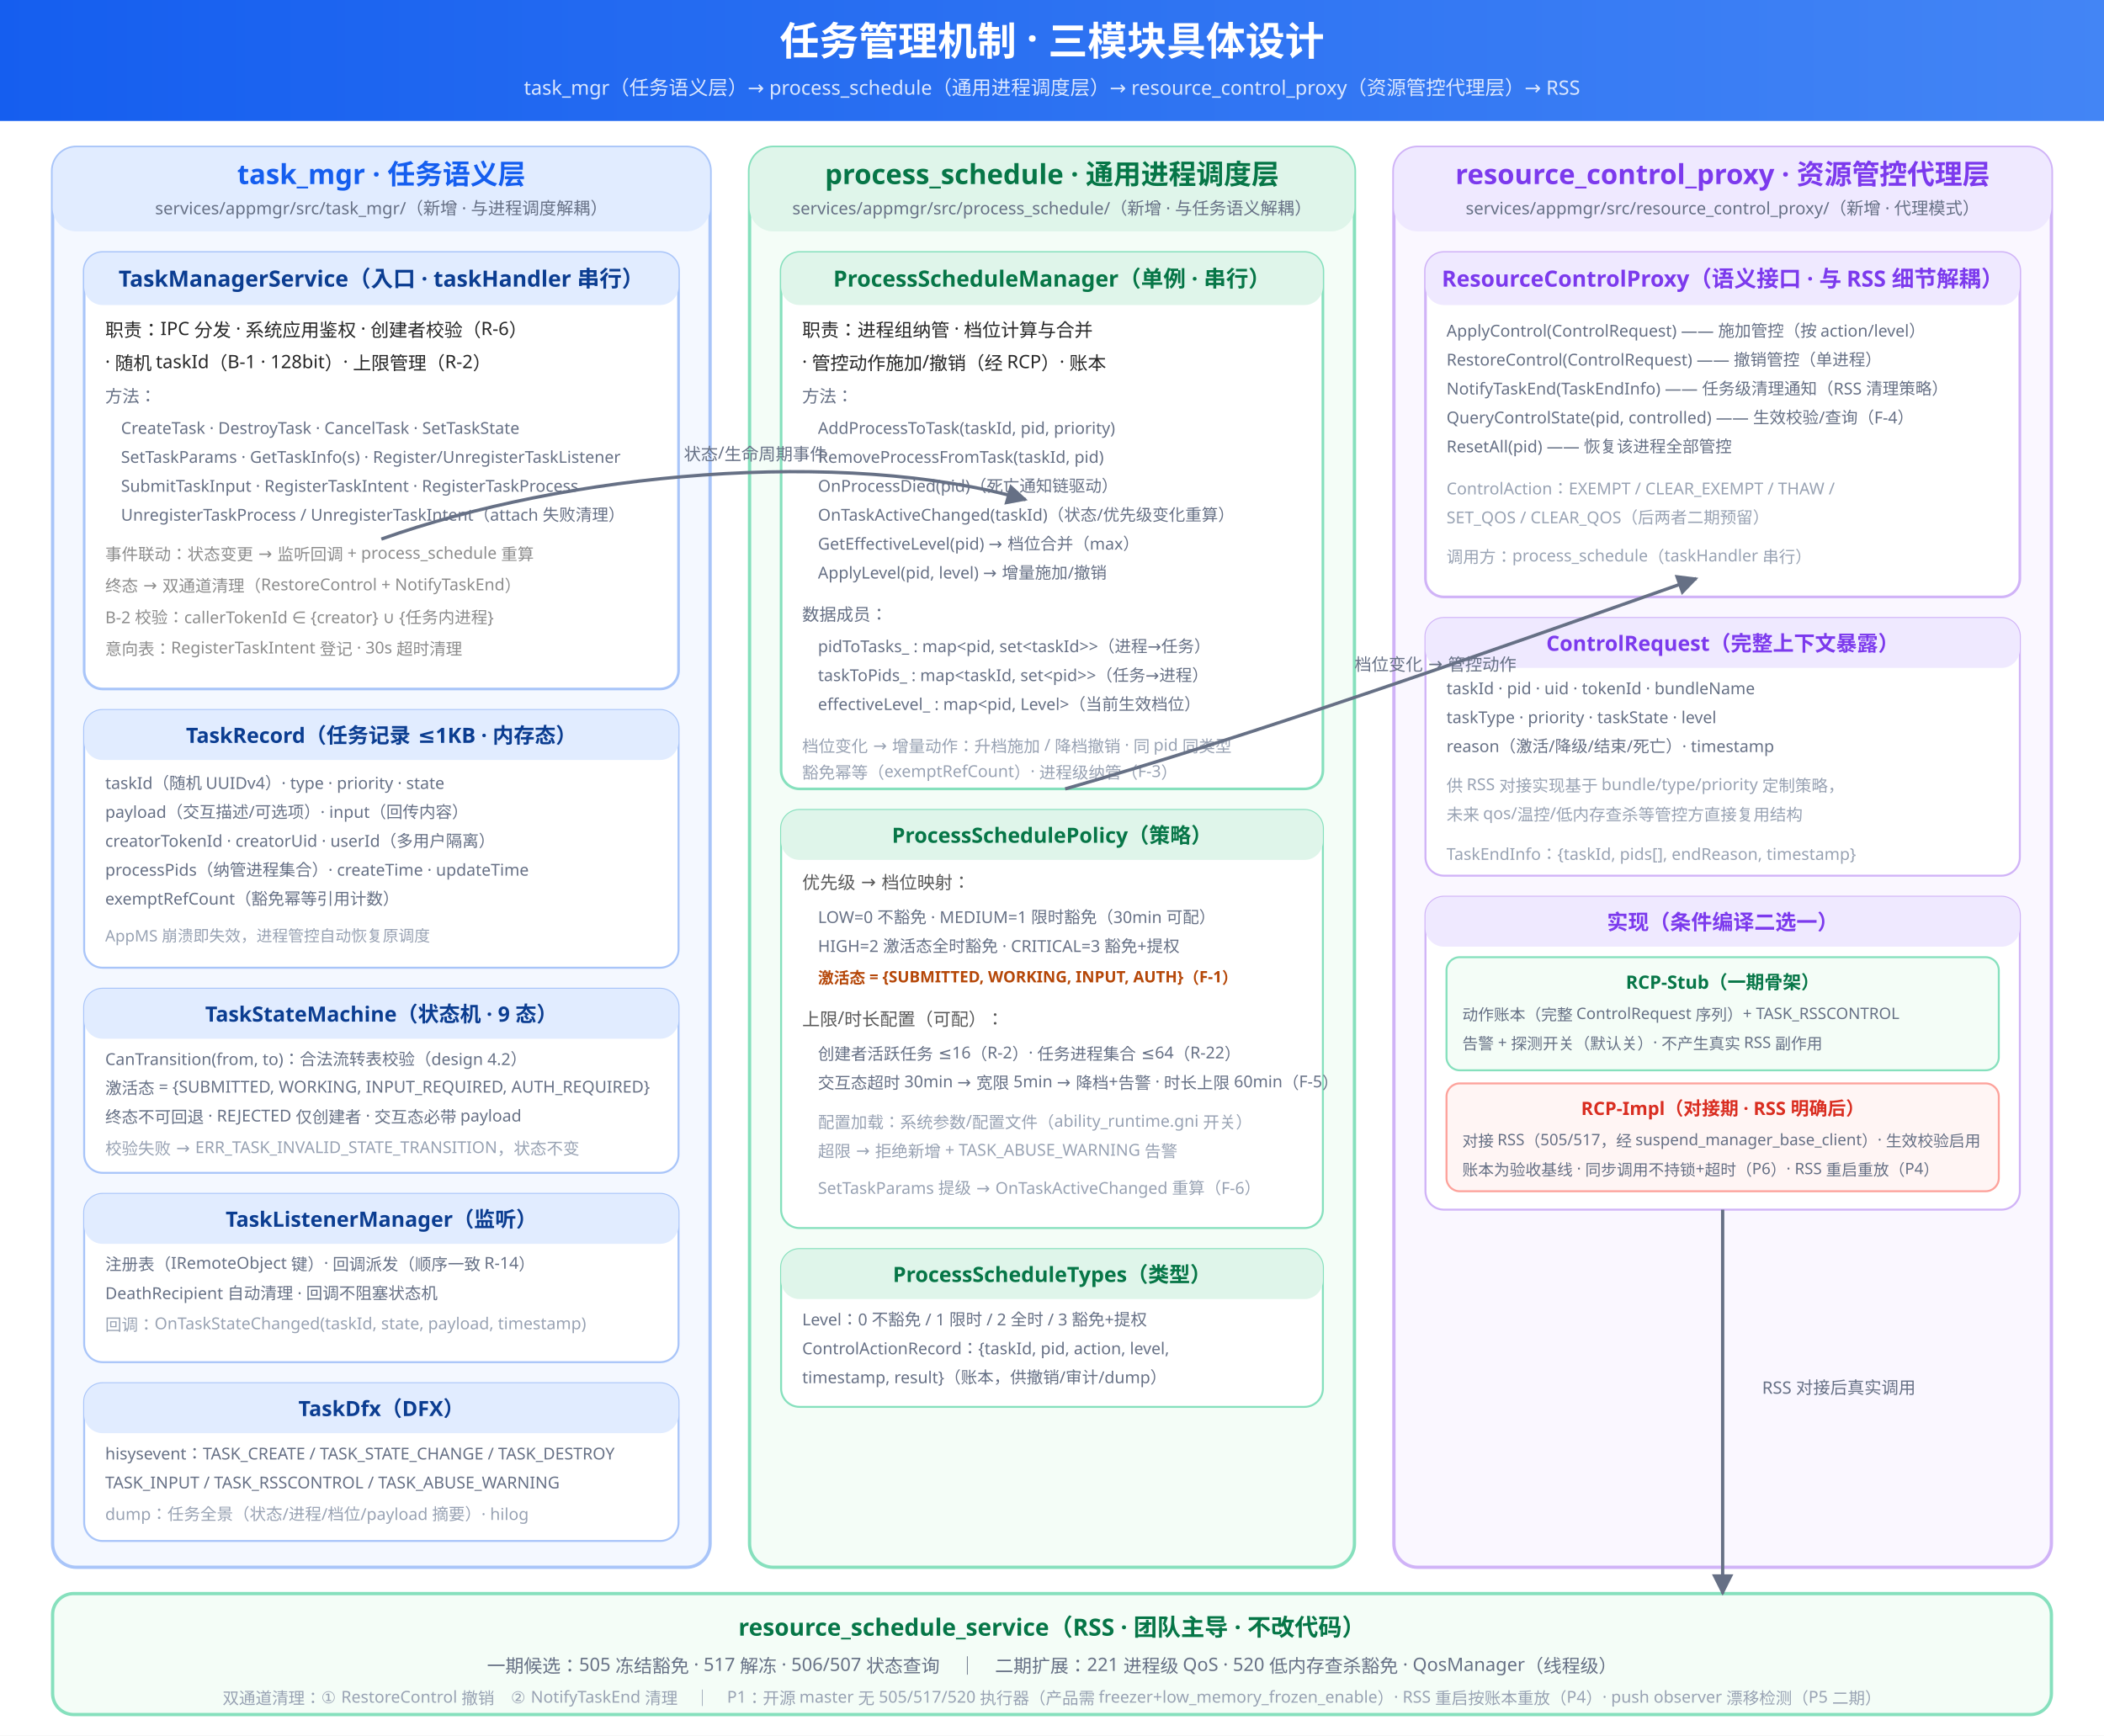
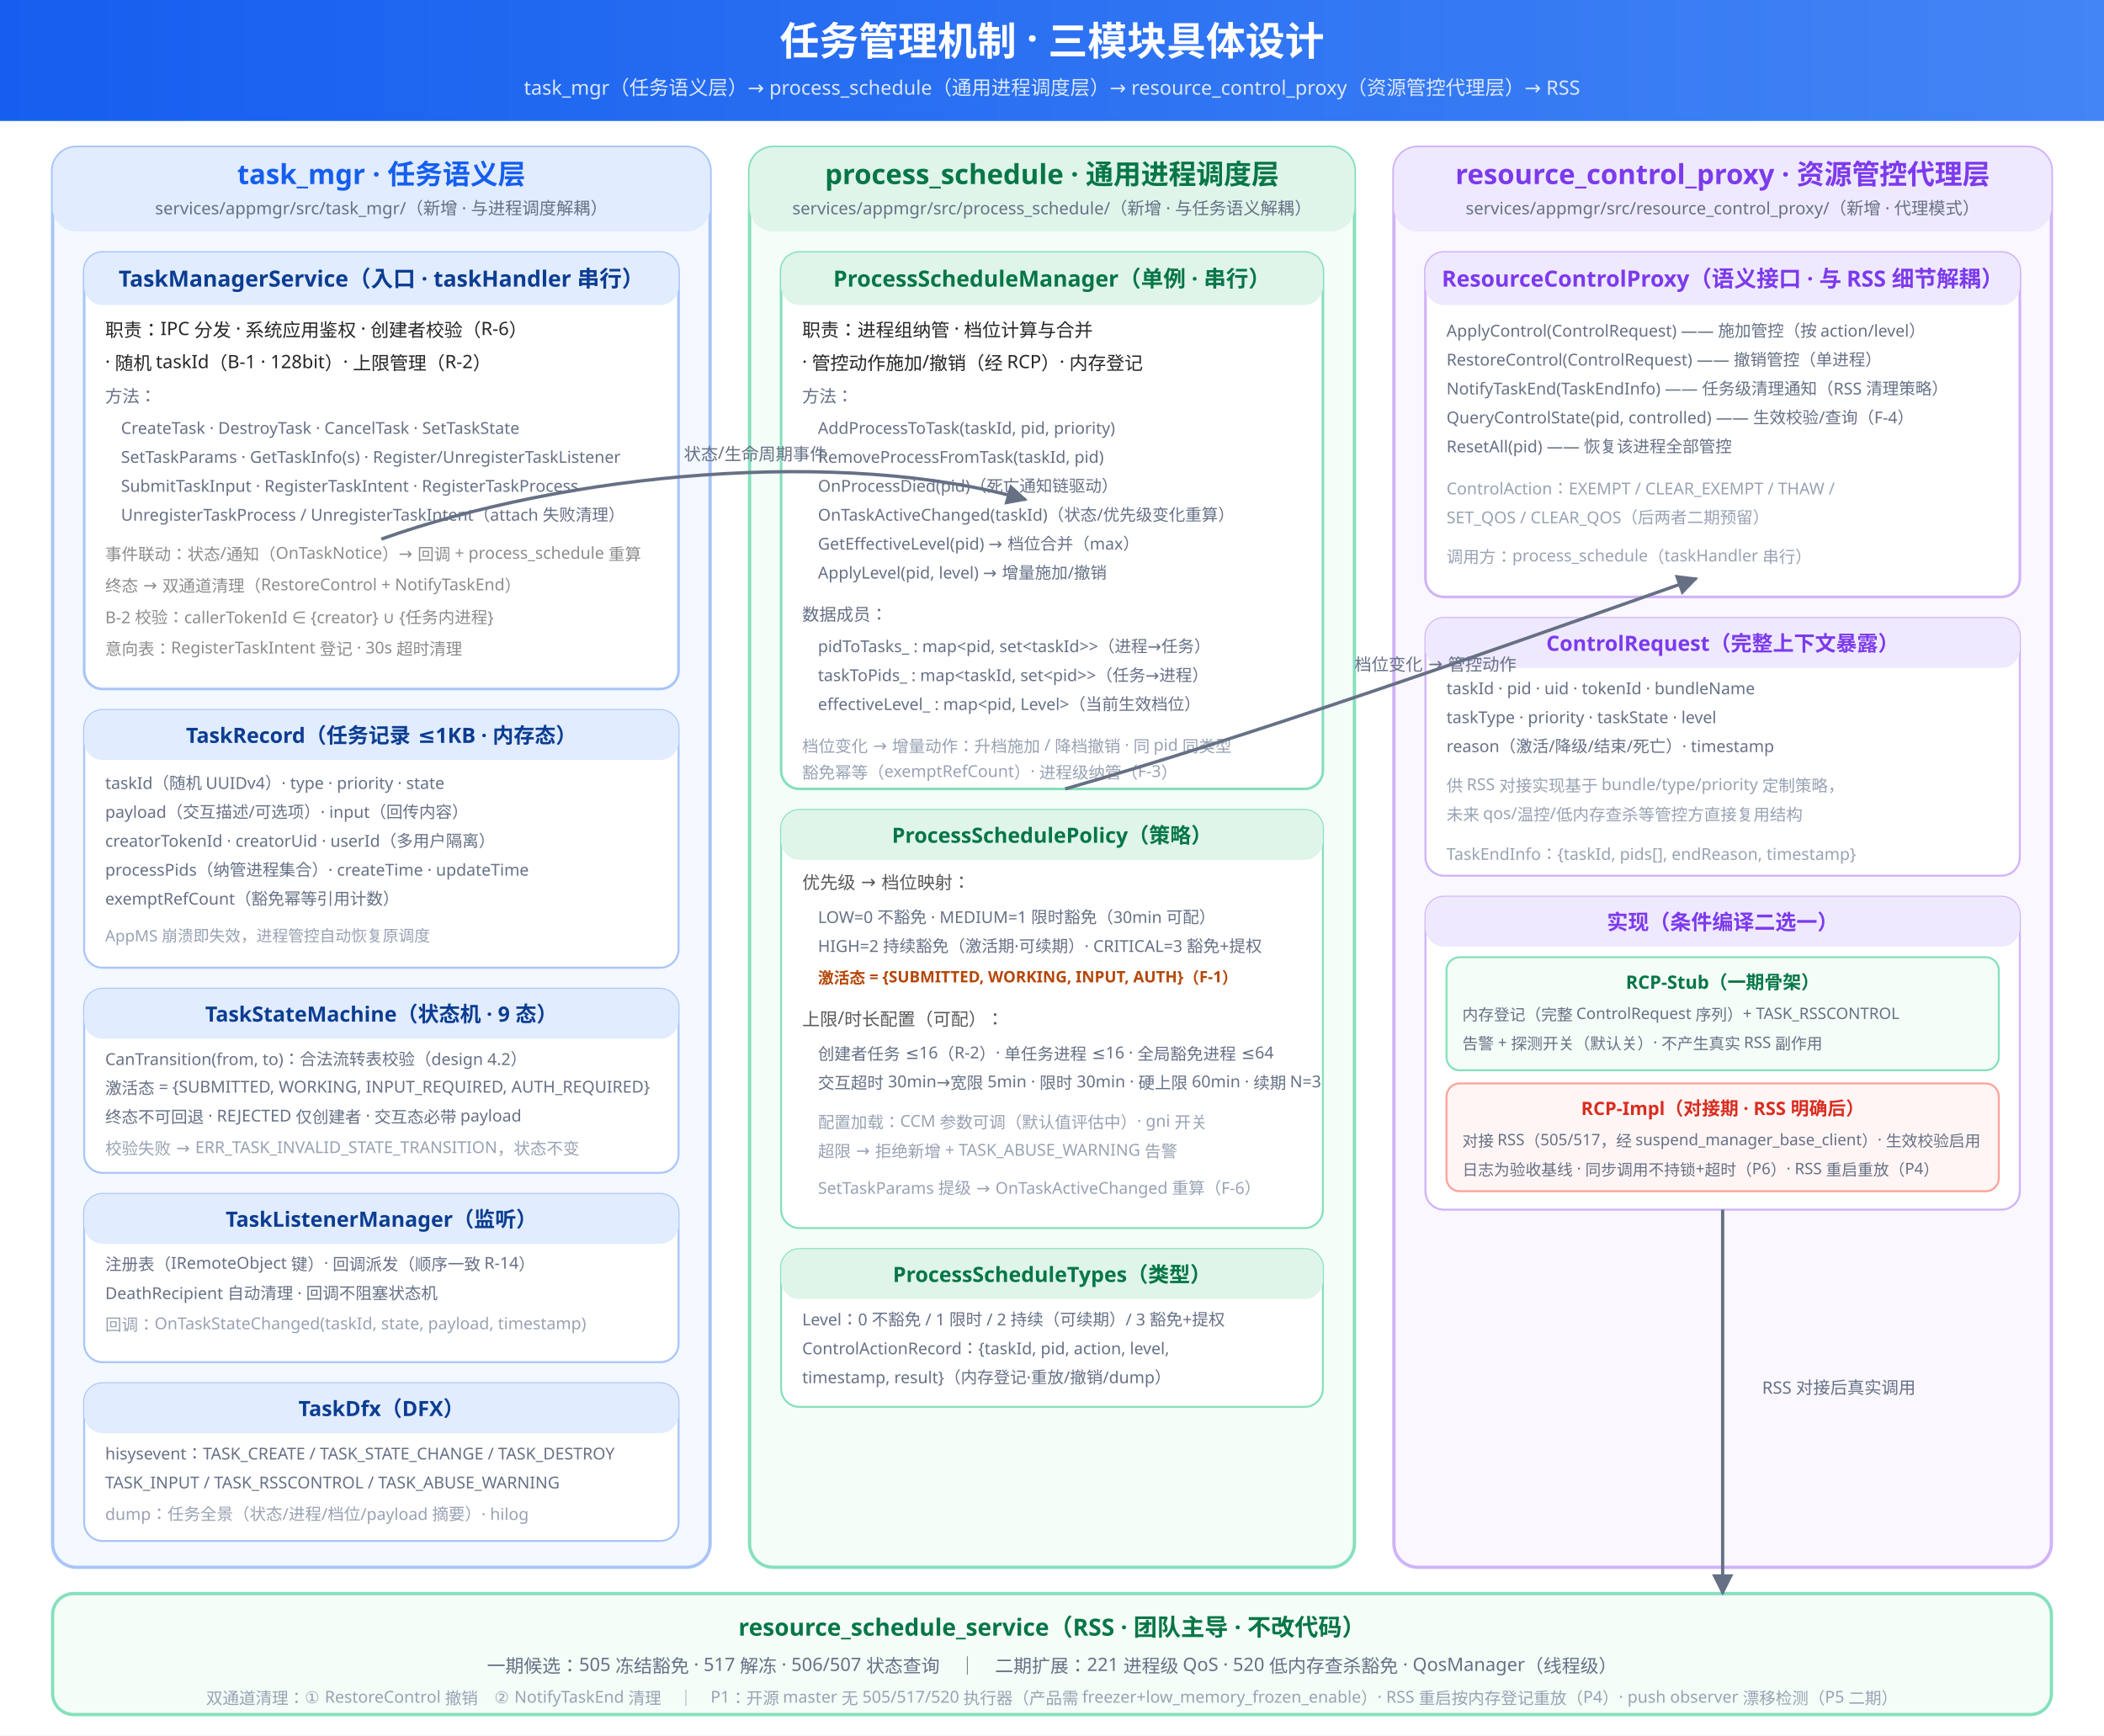
<svg xmlns="http://www.w3.org/2000/svg" viewBox="0 0 1600 1320" font-family="'PingFang SC','Microsoft YaHei','Noto Sans SC',sans-serif">
  <defs>
    <marker id="ar" viewBox="0 0 10 10" refX="9" refY="5" markerWidth="6.5" markerHeight="6.5" orient="auto-start-reverse">
      <path d="M0 0 L10 5 L0 10 z" fill="#667085" />
    </marker>
    <marker id="arB" viewBox="0 0 10 10" refX="9" refY="5" markerWidth="6.5" markerHeight="6.5" orient="auto-start-reverse">
      <path d="M0 0 L10 5 L0 10 z" fill="#155eef" />
    </marker>
    <linearGradient id="hg" x1="0" y1="0" x2="1" y2="0">
      <stop offset="0%" stop-color="#155eef" />
      <stop offset="100%" stop-color="#4385f5" />
    </linearGradient>
  </defs>
  <rect x="0" y="0" width="1600" height="1320" fill="#ffffff" />
  <rect x="0" y="0" width="1600" height="92" fill="url(#hg)" />
  <text x="800" y="42" font-size="30" font-weight="700" fill="#ffffff" text-anchor="middle">任务管理机制 · 三模块具体设计</text>
  <text x="800" y="72" font-size="15" fill="#dbe7fe" text-anchor="middle">task_mgr（任务语义层）→ process_schedule（通用进程调度层）→ resource_control_proxy（资源管控代理层）→ RSS</text>
  <rect x="40" y="112" width="500" height="1080" rx="18" fill="#f4f8ff" stroke="#a9c5f9" stroke-width="2.5" />
  <rect x="40" y="112" width="500" height="64" rx="18" fill="#e1ecff" />
  <text x="290" y="140" font-size="21" font-weight="700" fill="#155eef" text-anchor="middle">task_mgr · 任务语义层</text>
  <text x="290" y="163" font-size="13" fill="#667085" text-anchor="middle">services/appmgr/src/task_mgr/（新增 · 与进程调度解耦）</text>
  <rect x="64" y="192" width="452" height="332" rx="14" fill="#ffffff" stroke="#a9c5f9" stroke-width="2" />
  <rect x="64" y="192" width="452" height="40" rx="14" fill="#e1ecff" />
  <text x="290" y="218" font-size="17" font-weight="700" fill="#0b3d91" text-anchor="middle">TaskManagerService（入口 · taskHandler 串行）</text>
  <text x="80" y="256" font-size="14" fill="#262626">职责：IPC 分发 · 系统应用鉴权 · 创建者校验（R-6）</text>
  <text x="80" y="280" font-size="14" fill="#262626">· 随机 taskId（B-1 · 128bit）· 上限管理（R-2）</text>
  <text x="80" y="306" font-size="13" fill="#667085">方法：</text>
  <text x="92" y="330" font-size="12.5" fill="#667085">CreateTask · DestroyTask · CancelTask · SetTaskState</text>
  <text x="92" y="352" font-size="12.5" fill="#667085">SetTaskParams · GetTaskInfo(s) · Register/UnregisterTaskListener</text>
  <text x="92" y="374" font-size="12.5" fill="#667085">SubmitTaskInput · RegisterTaskIntent · RegisterTaskProcess</text>
  <text x="92" y="396" font-size="12.5" fill="#667085">UnregisterTaskProcess / UnregisterTaskIntent（attach 失败清理）</text>
-   <text x="80" y="426" font-size="12.5" fill="#8c8c8c">事件联动：状态变更 → 监听回调 + process_schedule 重算</text>
+   <text x="80" y="426" font-size="12.5" fill="#8c8c8c">事件联动：状态/通知（OnTaskNotice）→ 回调 + process_schedule 重算</text>
  <text x="80" y="450" font-size="12.5" fill="#8c8c8c">终态 → 双通道清理（RestoreControl + NotifyTaskEnd）</text>
  <text x="80" y="474" font-size="12.5" fill="#8c8c8c">B-2 校验：callerTokenId ∈ {creator} ∪ {任务内进程}</text>
  <text x="80" y="498" font-size="12.5" fill="#8c8c8c">意向表：RegisterTaskIntent 登记 · 30s 超时清理</text>
  <rect x="64" y="540" width="452" height="196" rx="14" fill="#ffffff" stroke="#a9c5f9" stroke-width="1.5" />
  <rect x="64" y="540" width="452" height="38" rx="14" fill="#e1ecff" />
  <text x="290" y="565" font-size="16" font-weight="700" fill="#0b3d91" text-anchor="middle">TaskRecord（任务记录 ≤1KB · 内存态）</text>
  <text x="80" y="600" font-size="12.5" fill="#667085">taskId（随机 UUIDv4）· type · priority · state</text>
  <text x="80" y="622" font-size="12.5" fill="#667085">payload（交互描述/可选项）· input（回传内容）</text>
  <text x="80" y="644" font-size="12.5" fill="#667085">creatorTokenId · creatorUid · userId（多用户隔离）</text>
  <text x="80" y="666" font-size="12.5" fill="#667085">processPids（纳管进程集合）· createTime · updateTime</text>
  <text x="80" y="688" font-size="12.5" fill="#667085">exemptRefCount（豁免幂等引用计数）</text>
  <text x="80" y="716" font-size="12" fill="#98a2b3">AppMS 崩溃即失效，进程管控自动恢复原调度</text>
  <rect x="64" y="752" width="452" height="140" rx="14" fill="#ffffff" stroke="#a9c5f9" stroke-width="1.5" />
  <rect x="64" y="752" width="452" height="38" rx="14" fill="#e1ecff" />
  <text x="290" y="777" font-size="16" font-weight="700" fill="#0b3d91" text-anchor="middle">TaskStateMachine（状态机 · 9 态）</text>
  <text x="80" y="810" font-size="12.5" fill="#667085">CanTransition(from, to)：合法流转表校验（design 4.2）</text>
  <text x="80" y="832" font-size="12.5" fill="#667085">激活态 = {SUBMITTED, WORKING, INPUT_REQUIRED, AUTH_REQUIRED}</text>
  <text x="80" y="854" font-size="12.5" fill="#667085">终态不可回退 · REJECTED 仅创建者 · 交互态必带 payload</text>
  <text x="80" y="878" font-size="12.5" fill="#98a2b3">校验失败 → ERR_TASK_INVALID_STATE_TRANSITION，状态不变</text>
  <rect x="64" y="908" width="452" height="128" rx="14" fill="#ffffff" stroke="#a9c5f9" stroke-width="1.5" />
  <rect x="64" y="908" width="452" height="38" rx="14" fill="#e1ecff" />
  <text x="290" y="933" font-size="16" font-weight="700" fill="#0b3d91" text-anchor="middle">TaskListenerManager（监听）</text>
  <text x="80" y="966" font-size="12.5" fill="#667085">注册表（IRemoteObject 键）· 回调派发（顺序一致 R-14）</text>
  <text x="80" y="988" font-size="12.5" fill="#667085">DeathRecipient 自动清理 · 回调不阻塞状态机</text>
  <text x="80" y="1012" font-size="12.5" fill="#98a2b3">回调：OnTaskStateChanged(taskId, state, payload, timestamp)</text>
  <rect x="64" y="1052" width="452" height="120" rx="14" fill="#ffffff" stroke="#a9c5f9" stroke-width="1.5" />
  <rect x="64" y="1052" width="452" height="38" rx="14" fill="#e1ecff" />
  <text x="290" y="1077" font-size="16" font-weight="700" fill="#0b3d91" text-anchor="middle">TaskDfx（DFX）</text>
  <text x="80" y="1110" font-size="12.5" fill="#667085">hisysevent：TASK_CREATE / TASK_STATE_CHANGE / TASK_DESTROY</text>
  <text x="80" y="1132" font-size="12.5" fill="#667085">TASK_INPUT / TASK_RSSCONTROL / TASK_ABUSE_WARNING</text>
  <text x="80" y="1156" font-size="12.5" fill="#98a2b3">dump：任务全景（状态/进程/档位/payload 摘要）· hilog</text>
  <rect x="570" y="112" width="460" height="1080" rx="18" fill="#f4fdf7" stroke="#86e0bd" stroke-width="2.5" />
  <rect x="570" y="112" width="460" height="64" rx="18" fill="#dff5ea" />
  <text x="800" y="140" font-size="21" font-weight="700" fill="#067647" text-anchor="middle">process_schedule · 通用进程调度层</text>
  <text x="800" y="163" font-size="13" fill="#667085" text-anchor="middle">services/appmgr/src/process_schedule/（新增 · 与任务语义解耦）</text>
  <rect x="594" y="192" width="412" height="408" rx="14" fill="#ffffff" stroke="#86e0bd" stroke-width="2" />
  <rect x="594" y="192" width="412" height="40" rx="14" fill="#dff5ea" />
  <text x="800" y="218" font-size="17" font-weight="700" fill="#067647" text-anchor="middle">ProcessScheduleManager（单例 · 串行）</text>
  <text x="610" y="256" font-size="14" fill="#262626">职责：进程组纳管 · 档位计算与合并</text>
-   <text x="610" y="280" font-size="14" fill="#262626">· 管控动作施加/撤销（经 RCP）· 账本</text>
+   <text x="610" y="280" font-size="14" fill="#262626">· 管控动作施加/撤销（经 RCP）· 内存登记</text>
  <text x="610" y="306" font-size="13" fill="#667085">方法：</text>
  <text x="622" y="330" font-size="12.5" fill="#667085">AddProcessToTask(taskId, pid, priority)</text>
  <text x="622" y="352" font-size="12.5" fill="#667085">RemoveProcessFromTask(taskId, pid)</text>
  <text x="622" y="374" font-size="12.5" fill="#667085">OnProcessDied(pid)（死亡通知链驱动）</text>
  <text x="622" y="396" font-size="12.5" fill="#667085">OnTaskActiveChanged(taskId)（状态/优先级变化重算）</text>
  <text x="622" y="418" font-size="12.5" fill="#667085">GetEffectiveLevel(pid) → 档位合并（max）</text>
  <text x="622" y="440" font-size="12.5" fill="#667085">ApplyLevel(pid, level) → 增量施加/撤销</text>
  <text x="610" y="472" font-size="13" fill="#667085">数据成员：</text>
  <text x="622" y="496" font-size="12.5" fill="#667085">pidToTasks_ : map&lt;pid, set&lt;taskId&gt;&gt;（进程→任务）</text>
  <text x="622" y="518" font-size="12.5" fill="#667085">taskToPids_ : map&lt;taskId, set&lt;pid&gt;&gt;（任务→进程）</text>
  <text x="622" y="540" font-size="12.5" fill="#667085">effectiveLevel_ : map&lt;pid, Level&gt;（当前生效档位）</text>
  <text x="610" y="572" font-size="12.5" fill="#98a2b3">档位变化 → 增量动作：升档施加 / 降档撤销 · 同 pid 同类型</text>
  <text x="610" y="592" font-size="12.5" fill="#98a2b3">豁免幂等（exemptRefCount）· 进程级纳管（F-3）</text>
  <rect x="594" y="616" width="412" height="318" rx="14" fill="#ffffff" stroke="#86e0bd" stroke-width="1.5" />
  <rect x="594" y="616" width="412" height="38" rx="14" fill="#dff5ea" />
  <text x="800" y="641" font-size="16" font-weight="700" fill="#067647" text-anchor="middle">ProcessSchedulePolicy（策略）</text>
  <text x="610" y="676" font-size="13.5" fill="#595959">优先级 → 档位映射：</text>
  <text x="622" y="702" font-size="12.5" fill="#667085">LOW=0 不豁免 · MEDIUM=1 限时豁免（30min 可配）</text>
-   <text x="622" y="724" font-size="12.5" fill="#667085">HIGH=2 激活态全时豁免 · CRITICAL=3 豁免+提权</text>
+   <text x="622" y="724" font-size="12.5" fill="#667085">HIGH=2 持续豁免（激活期·可续期）· CRITICAL=3 豁免+提权</text>
  <text x="622" y="748" font-size="12" font-weight="600" fill="#b54708">激活态 = {SUBMITTED, WORKING, INPUT, AUTH}（F-1）</text>
  <text x="610" y="780" font-size="13.5" fill="#595959">上限/时长配置（可配）：</text>
-   <text x="622" y="806" font-size="12.5" fill="#667085">创建者活跃任务 ≤16（R-2）· 任务进程集合 ≤64（R-22）</text>
-   <text x="622" y="828" font-size="12.5" fill="#667085">交互态超时 30min → 宽限 5min → 降档+告警 · 时长上限 60min（F-5）</text>
-   <text x="622" y="858" font-size="12.5" fill="#98a2b3">配置加载：系统参数/配置文件（ability_runtime.gni 开关）</text>
+   <text x="622" y="806" font-size="12.5" fill="#667085">创建者任务 ≤16（R-2）· 单任务进程 ≤16 · 全局豁免进程 ≤64</text>
+   <text x="622" y="828" font-size="12.5" fill="#667085">交互超时 30min→宽限 5min · 限时 30min · 硬上限 60min · 续期 N=3</text>
+   <text x="622" y="858" font-size="12.5" fill="#98a2b3">配置加载：CCM 参数可调（默认值评估中）· gni 开关</text>
  <text x="622" y="880" font-size="12.5" fill="#98a2b3">超限 → 拒绝新增 + TASK_ABUSE_WARNING 告警</text>
  <text x="622" y="908" font-size="12.5" fill="#98a2b3">SetTaskParams 提级 → OnTaskActiveChanged 重算（F-6）</text>
  <rect x="594" y="950" width="412" height="120" rx="14" fill="#ffffff" stroke="#86e0bd" stroke-width="1.5" />
  <rect x="594" y="950" width="412" height="38" rx="14" fill="#dff5ea" />
  <text x="800" y="975" font-size="16" font-weight="700" fill="#067647" text-anchor="middle">ProcessScheduleTypes（类型）</text>
-   <text x="610" y="1008" font-size="12.5" fill="#667085">Level：0 不豁免 / 1 限时 / 2 全时 / 3 豁免+提权</text>
+   <text x="610" y="1008" font-size="12.5" fill="#667085">Level：0 不豁免 / 1 限时 / 2 持续（可续期）/ 3 豁免+提权</text>
  <text x="610" y="1030" font-size="12.5" fill="#667085">ControlActionRecord：{taskId, pid, action, level,</text>
-   <text x="610" y="1052" font-size="12.5" fill="#667085">  timestamp, result}（账本，供撤销/审计/dump）</text>
+   <text x="610" y="1052" font-size="12.5" fill="#667085">  timestamp, result}（内存登记·重放/撤销/dump）</text>
  <rect x="1060" y="112" width="500" height="1080" rx="18" fill="#faf7ff" stroke="#d0b3f7" stroke-width="2.5" />
  <rect x="1060" y="112" width="500" height="64" rx="18" fill="#efe9ff" />
  <text x="1310" y="140" font-size="21" font-weight="700" fill="#7c3aed" text-anchor="middle">resource_control_proxy · 资源管控代理层</text>
  <text x="1310" y="163" font-size="13" fill="#667085" text-anchor="middle">services/appmgr/src/resource_control_proxy/（新增 · 代理模式）</text>
  <rect x="1084" y="192" width="452" height="262" rx="14" fill="#ffffff" stroke="#d0b3f7" stroke-width="2" />
  <rect x="1084" y="192" width="452" height="40" rx="14" fill="#efe9ff" />
  <text x="1310" y="218" font-size="17" font-weight="700" fill="#7c3aed" text-anchor="middle">ResourceControlProxy（语义接口 · 与 RSS 细节解耦）</text>
  <text x="1100" y="256" font-size="12.5" fill="#667085">ApplyControl(ControlRequest) —— 施加管控（按 action/level）</text>
  <text x="1100" y="278" font-size="12.5" fill="#667085">RestoreControl(ControlRequest) —— 撤销管控（单进程）</text>
  <text x="1100" y="300" font-size="12.5" fill="#667085">NotifyTaskEnd(TaskEndInfo) —— 任务级清理通知（RSS 清理策略）</text>
  <text x="1100" y="322" font-size="12.5" fill="#667085">QueryControlState(pid, controlled) —— 生效校验/查询（F-4）</text>
  <text x="1100" y="344" font-size="12.5" fill="#667085">ResetAll(pid) —— 恢复该进程全部管控</text>
  <text x="1100" y="376" font-size="12.5" fill="#98a2b3">ControlAction：EXEMPT / CLEAR_EXEMPT / THAW /</text>
  <text x="1100" y="398" font-size="12.5" fill="#98a2b3">SET_QOS / CLEAR_QOS（后两者二期预留）</text>
  <text x="1100" y="428" font-size="12.5" fill="#98a2b3">调用方：process_schedule（taskHandler 串行）</text>
  <rect x="1084" y="470" width="452" height="196" rx="14" fill="#ffffff" stroke="#d0b3f7" stroke-width="1.5" />
  <rect x="1084" y="470" width="452" height="38" rx="14" fill="#efe9ff" />
  <text x="1310" y="495" font-size="16" font-weight="700" fill="#7c3aed" text-anchor="middle">ControlRequest（完整上下文暴露）</text>
  <text x="1100" y="528" font-size="12.5" fill="#667085">taskId · pid · uid · tokenId · bundleName</text>
  <text x="1100" y="550" font-size="12.5" fill="#667085">taskType · priority · taskState · level</text>
  <text x="1100" y="572" font-size="12.5" fill="#667085">reason（激活/降级/结束/死亡）· timestamp</text>
  <text x="1100" y="602" font-size="12.5" fill="#98a2b3">供 RSS 对接实现基于 bundle/type/priority 定制策略，</text>
  <text x="1100" y="624" font-size="12.5" fill="#98a2b3">未来 qos/温控/低内存查杀等管控方直接复用结构</text>
  <text x="1100" y="654" font-size="12.5" fill="#98a2b3">TaskEndInfo：{taskId, pids[], endReason, timestamp}</text>
  <rect x="1084" y="682" width="452" height="238" rx="14" fill="#ffffff" stroke="#d0b3f7" stroke-width="1.5" />
  <rect x="1084" y="682" width="452" height="38" rx="14" fill="#efe9ff" />
  <text x="1310" y="707" font-size="16" font-weight="700" fill="#7c3aed" text-anchor="middle">实现（条件编译二选一）</text>
  <rect x="1100" y="728" width="420" height="86" rx="10" fill="#f4fdf7" stroke="#86e0bd" stroke-width="1.5" />
  <text x="1310" y="752" font-size="14" font-weight="700" fill="#067647" text-anchor="middle">RCP-Stub（一期骨架）</text>
-   <text x="1112" y="776" font-size="12" fill="#667085">动作账本（完整 ControlRequest 序列）+ TASK_RSSCONTROL</text>
+   <text x="1112" y="776" font-size="12" fill="#667085">内存登记（完整 ControlRequest 序列）+ TASK_RSSCONTROL</text>
  <text x="1112" y="798" font-size="12" fill="#667085">告警 + 探测开关（默认关）· 不产生真实 RSS 副作用</text>
  <rect x="1100" y="824" width="420" height="82" rx="10" fill="#fff5f4" stroke="#fda29b" stroke-width="1.5" />
  <text x="1310" y="848" font-size="14" font-weight="700" fill="#d92d20" text-anchor="middle">RCP-Impl（对接期 · RSS 明确后）</text>
  <text x="1112" y="872" font-size="12" fill="#667085">对接 RSS（505/517，经 suspend_manager_base_client）· 生效校验启用</text>
-   <text x="1112" y="894" font-size="12" fill="#667085">账本为验收基线 · 同步调用不持锁+超时（P6）· RSS 重启重放（P4）</text>
+   <text x="1112" y="894" font-size="12" fill="#667085">日志为验收基线 · 同步调用不持锁+超时（P6）· RSS 重启重放（P4）</text>
  <rect x="40" y="1212" width="1520" height="92" rx="16" fill="#f4fdf7" stroke="#86e0bd" stroke-width="2.5" />
  <text x="800" y="1244" font-size="18" font-weight="700" fill="#067647" text-anchor="middle">resource_schedule_service（RSS · 团队主导 · 不改代码）</text>
  <text x="800" y="1272" font-size="14" fill="#667085" text-anchor="middle">一期候选：505 冻结豁免 · 517 解冻 · 506/507 状态查询　｜　二期扩展：221 进程级 QoS · 520 低内存查杀豁免 · QosManager（线程级）</text>
-   <text x="800" y="1296" font-size="12.5" fill="#98a2b3" text-anchor="middle">双通道清理：① RestoreControl 撤销　② NotifyTaskEnd 清理　｜　P1：开源 master 无 505/517/520 执行器（产品需 freezer+low_memory_frozen_enable）· RSS 重启按账本重放（P4）· push observer 漂移检测（P5 二期）</text>
+   <text x="800" y="1296" font-size="12.5" fill="#98a2b3" text-anchor="middle">双通道清理：① RestoreControl 撤销　② NotifyTaskEnd 清理　｜　P1：开源 master 无 505/517/520 执行器（产品需 freezer+low_memory_frozen_enable）· RSS 重启按内存登记重放（P4）· push observer 漂移检测（P5 二期）</text>
  <path d="M 290 410 C 430 360, 640 340, 780 380" stroke="#667085" stroke-width="2.5" fill="none" marker-end="url(#ar)" />
  <text x="520" y="350" font-size="13" fill="#667085">状态/生命周期事件</text>
  <path d="M 810 600 C 950 560, 1120 500, 1290 440" stroke="#667085" stroke-width="2.5" fill="none" marker-end="url(#ar)" />
  <text x="1030" y="510" font-size="13" fill="#667085">档位变化 → 管控动作</text>
  <path d="M 1310 920 L 1310 1212" stroke="#667085" stroke-width="2.5" fill="none" marker-end="url(#ar)" />
  <text x="1340" y="1060" font-size="13" fill="#667085">RSS 对接后真实调用</text>
</svg>
